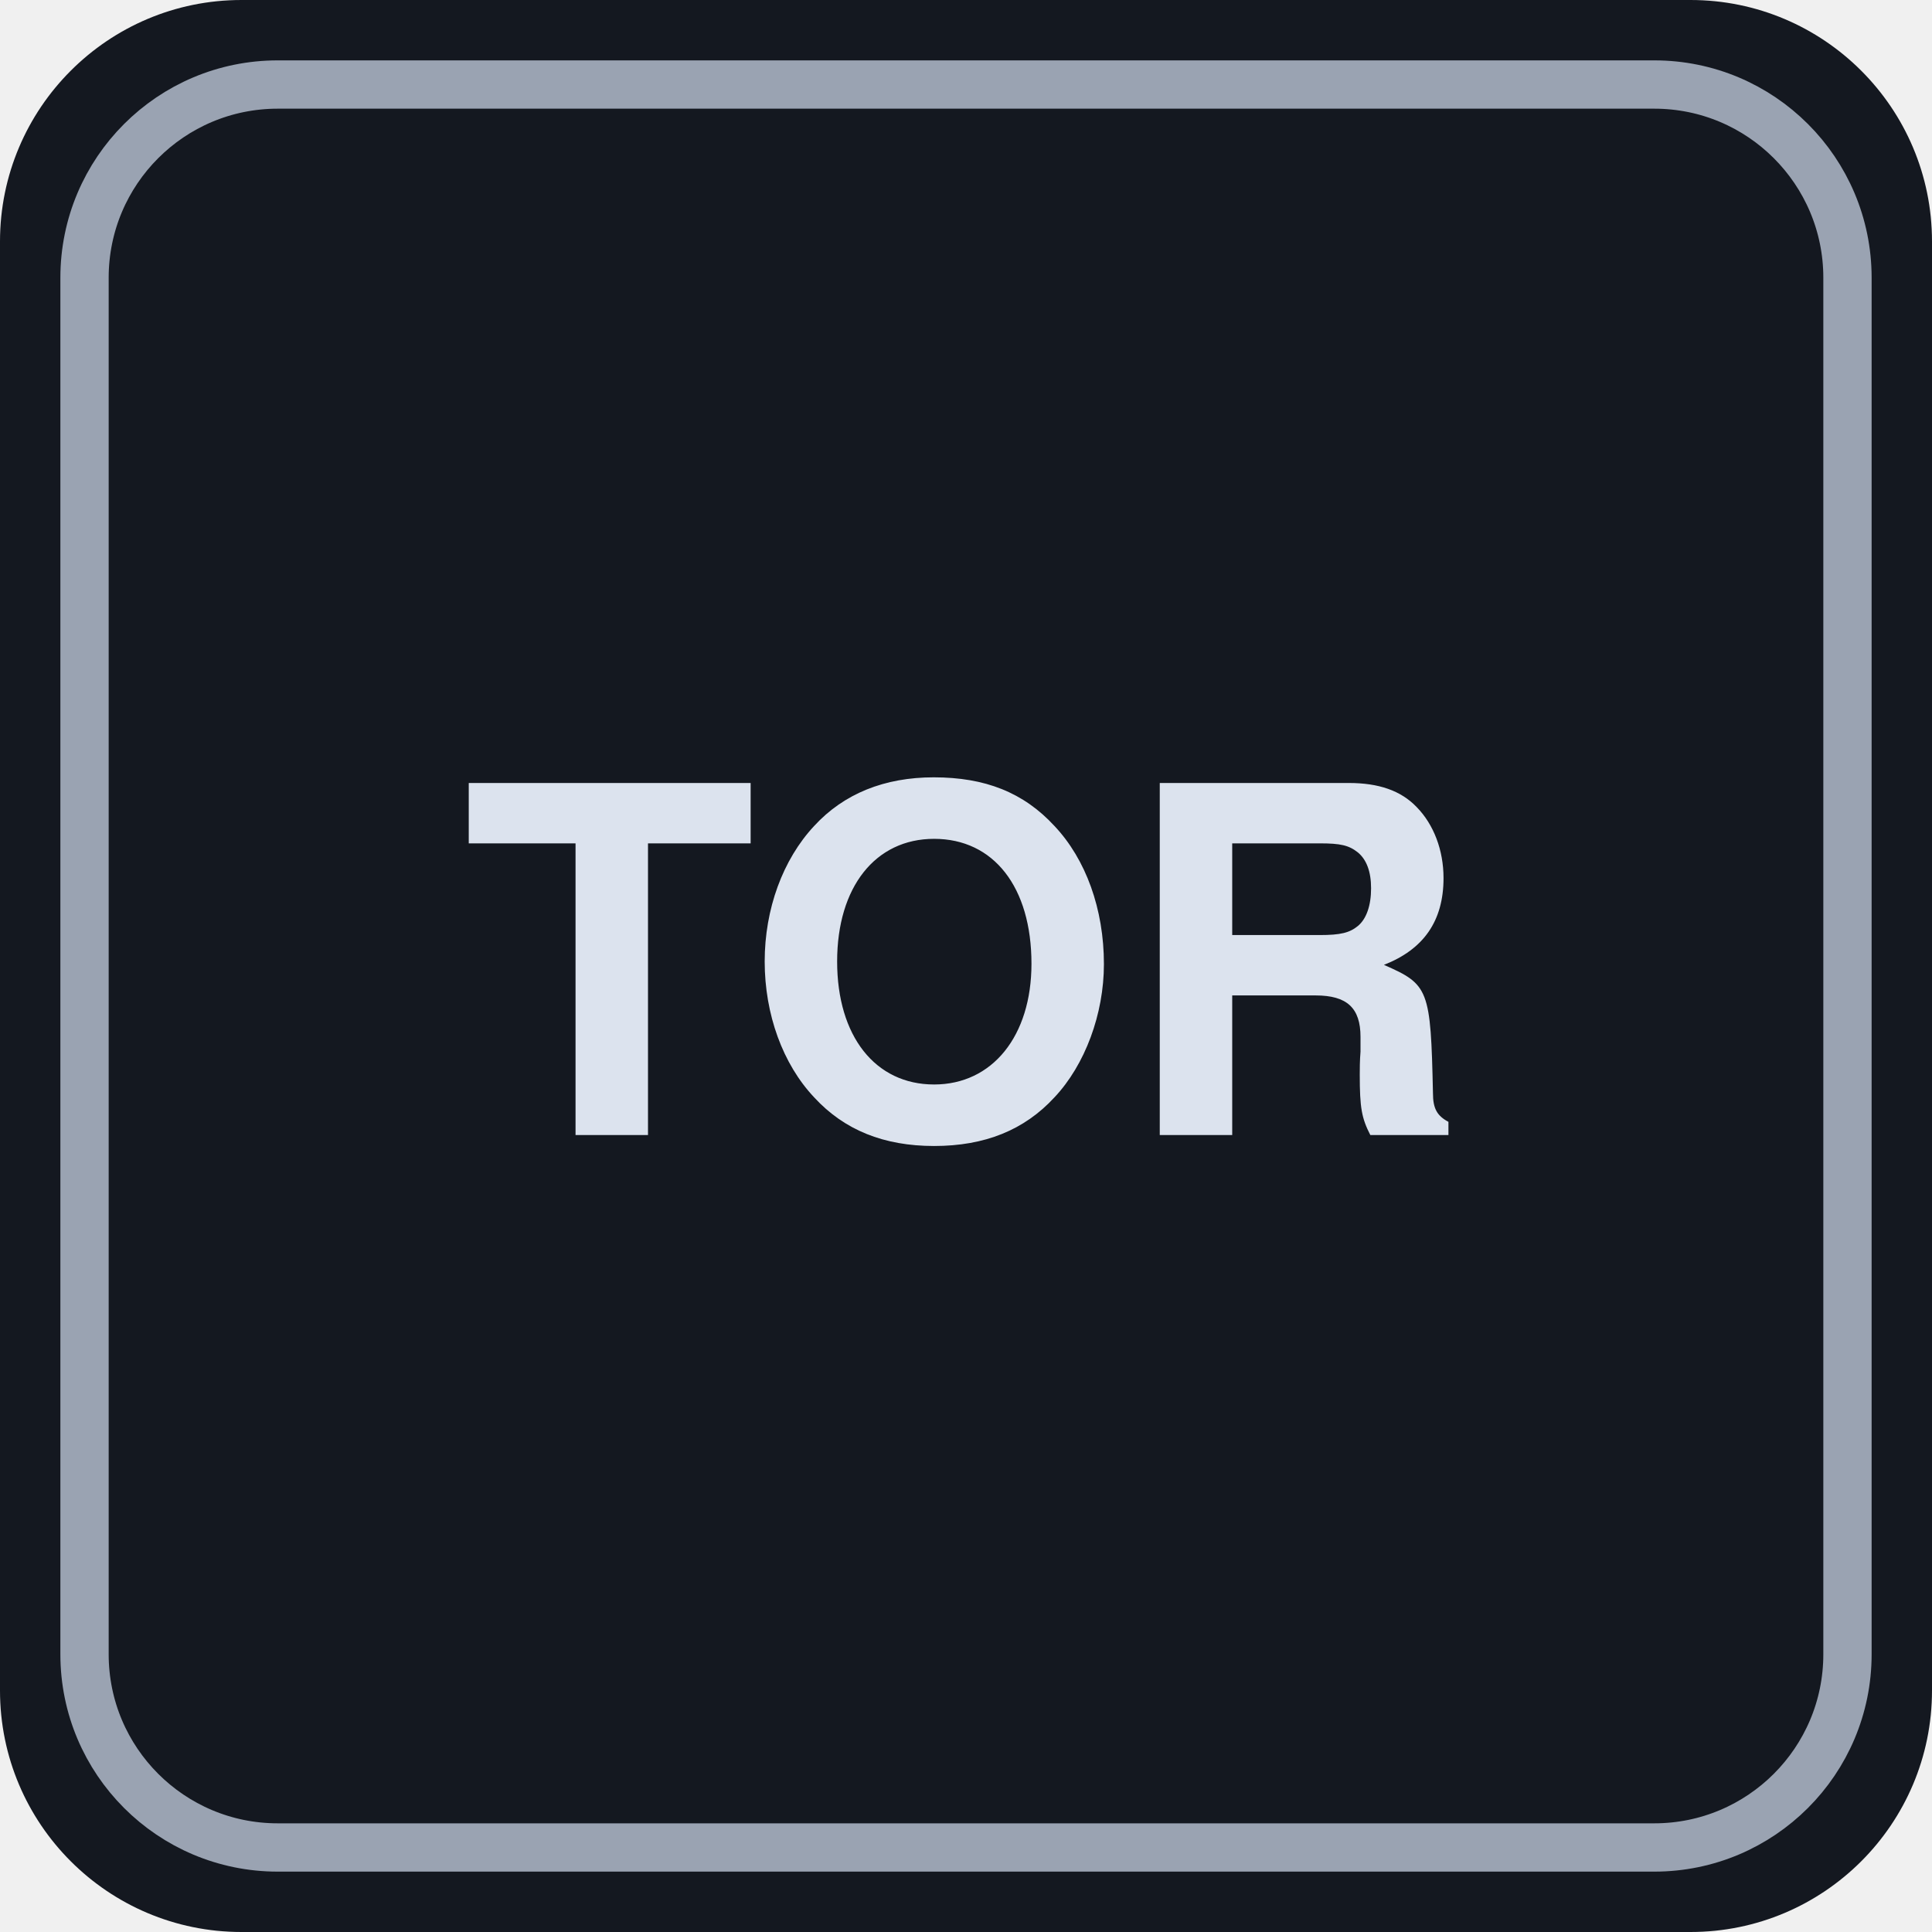
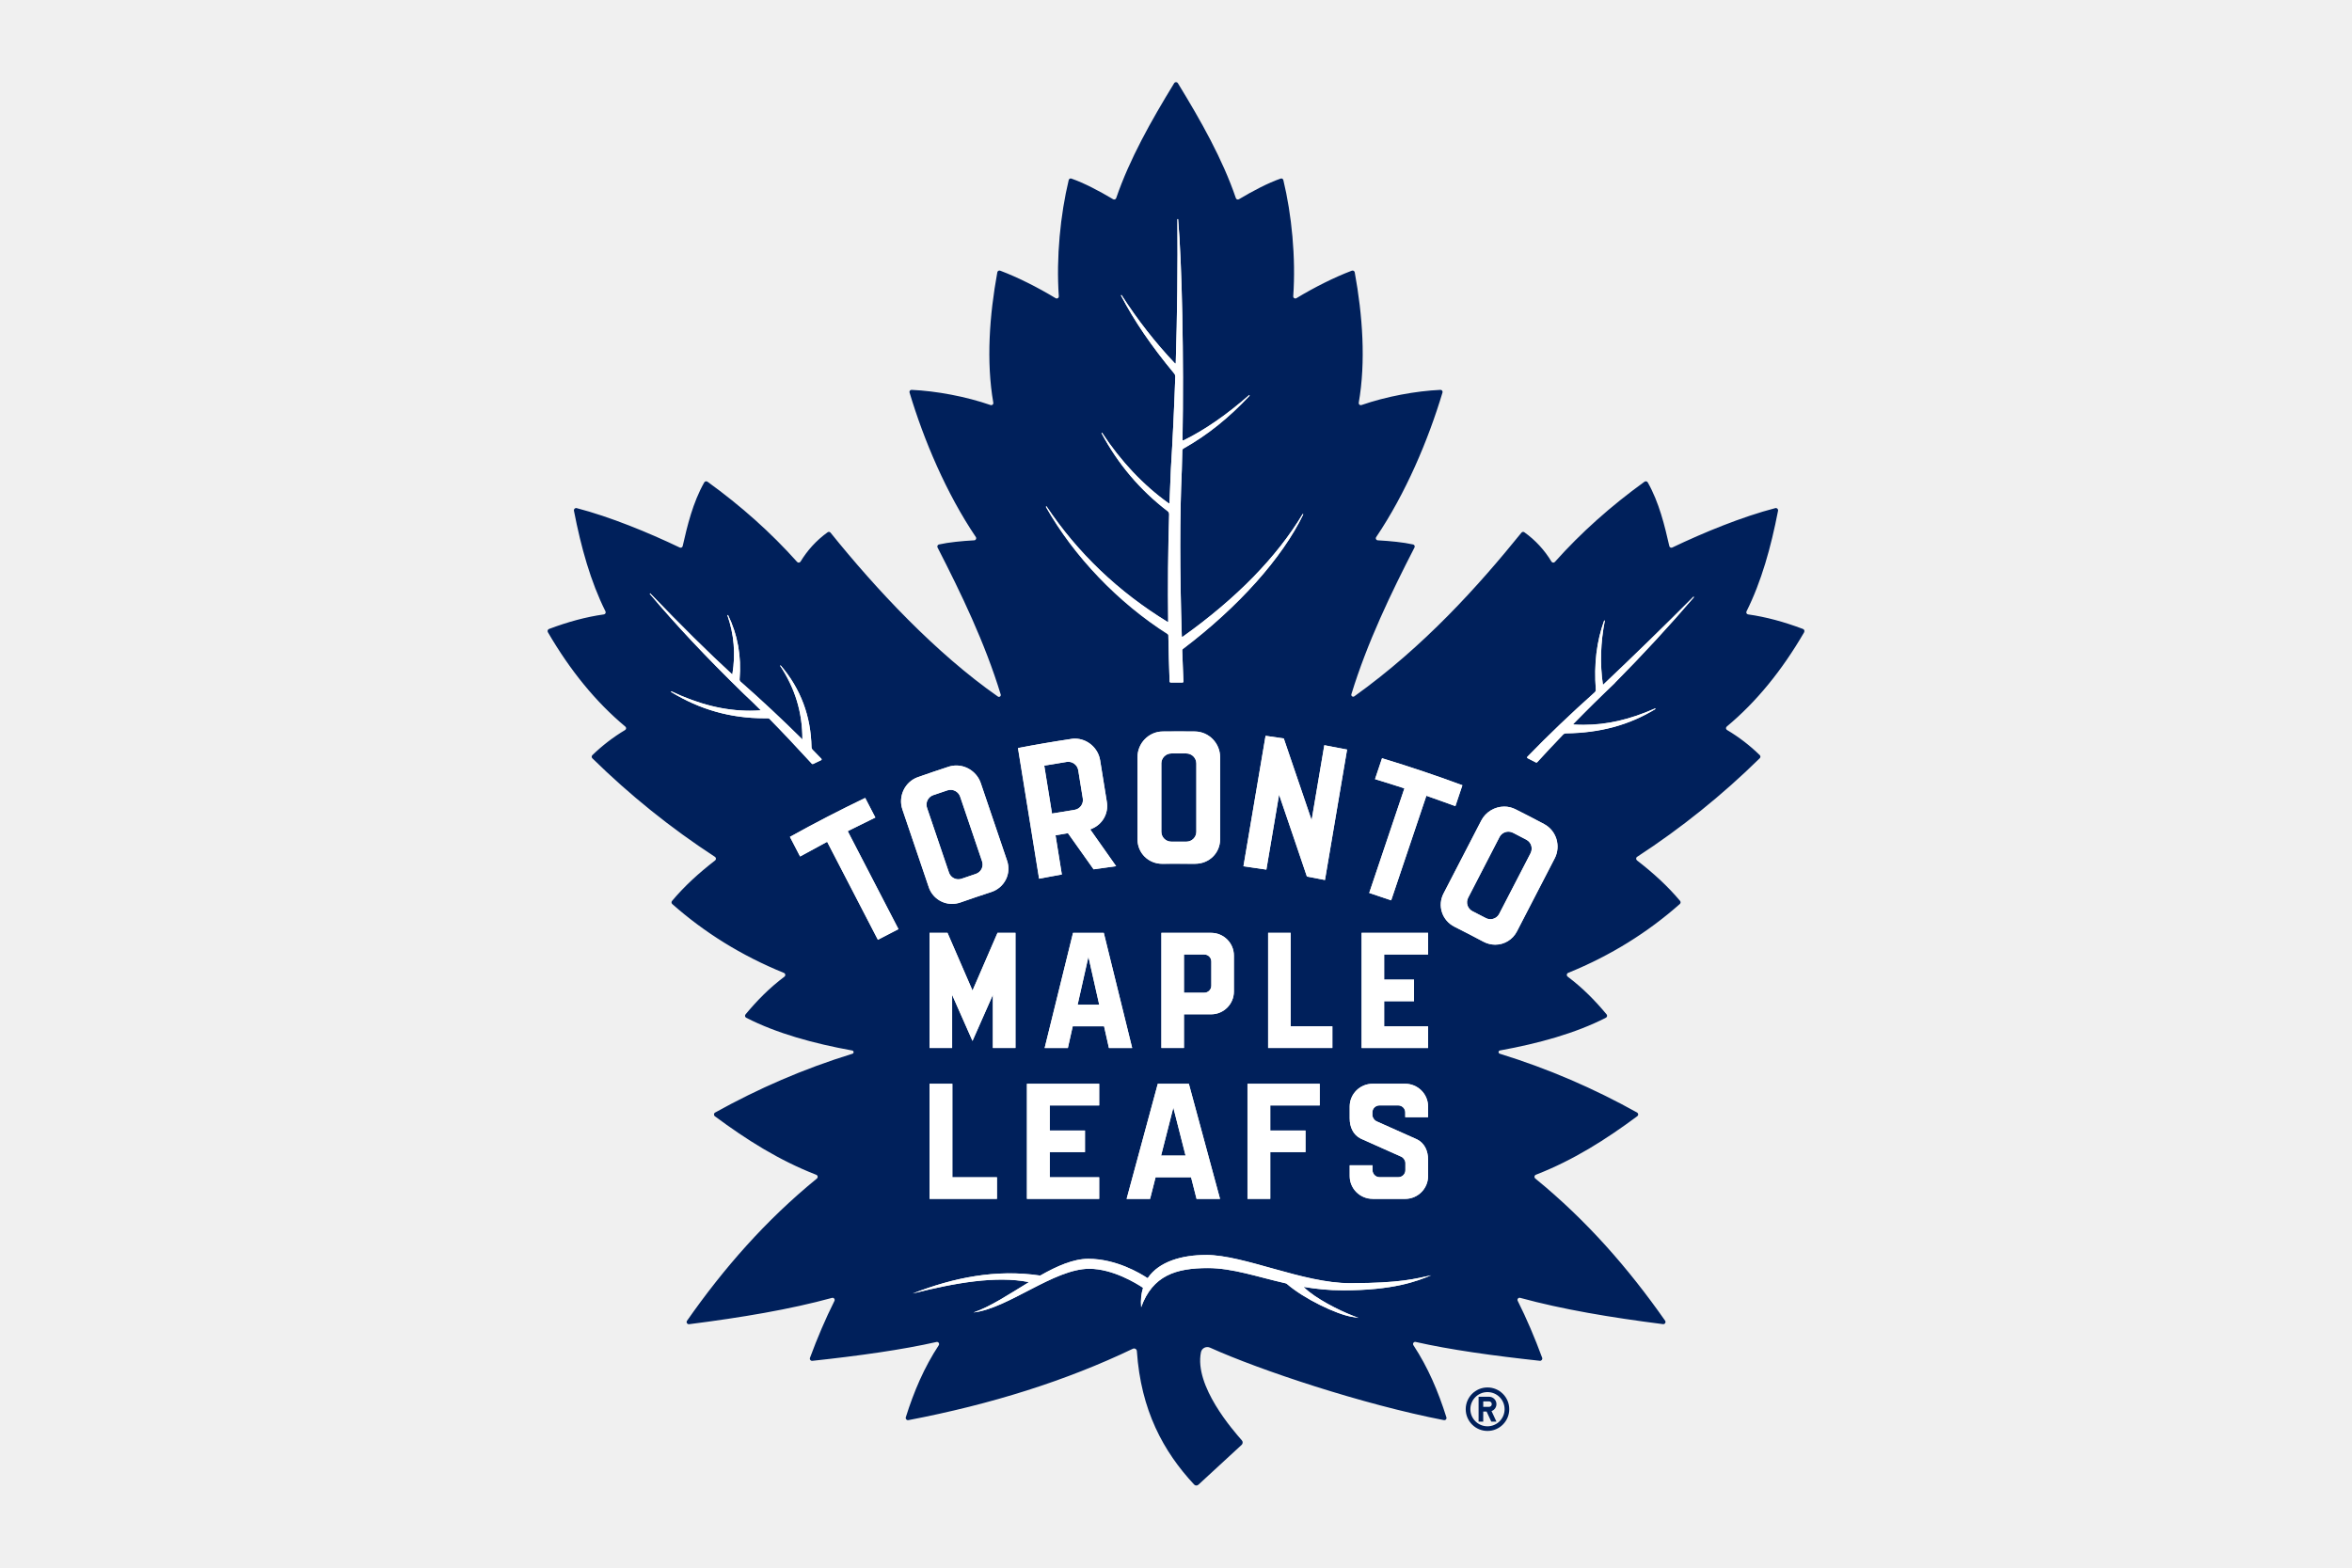
- <svg xmlns="http://www.w3.org/2000/svg" viewBox="0 0 80 80" width="80" height="80" role="img" aria-label="TOR">
-   <rect width="80" height="80" rx="10" fill="#141820" />
-   <rect x="3.5" y="3.5" width="73" height="73" rx="8" fill="none" stroke="#9aa3b2" stroke-width="2" />
-   <text x="40" y="47" text-anchor="middle" font-family="ui-sans-serif,system-ui,Helvetica,Arial,sans-serif" font-size="20" font-weight="700" fill="#dce3ee">TOR</text>
+ <svg xmlns="http://www.w3.org/2000/svg" viewBox="0 0 960 640">
+   <path fill="#00205b" d="M491.56 389.67h-8.312v15.596h8.312a2.866 2.866 0 0 0 2.859-2.858v-9.88a2.866 2.866 0 0 0-2.859-2.857M430.105 332.007c2.818-.49 5.657-.96 8.476-1.388a3.92 3.92 0 0 0 2.655-1.633 4 4 0 0 0 .715-3.021l-1.859-11.512c-.347-2.184-2.451-3.756-4.677-3.41q-4.259.675-8.517 1.41l-.694.122 3.166 19.555.715-.123zM478.101 343.6h6.127c2.246 0 4.064-1.815 4.064-4.04v-27.862c0-2.246-1.838-4.103-4.085-4.103h-6.127c-2.246 0-4.084 1.857-4.084 4.103v27.862c0 2.225 1.817 4.04 4.084 4.04zM478.917 452.19l-5.003 19.576h9.987zM439.847 410.164h8.803l-4.412-19.575zM622.986 342.785c-1.818-.94-3.615-1.878-5.433-2.817a4.16 4.16 0 0 0-1.859-.45 4.1 4.1 0 0 0-3.655 2.226l-12.786 24.759a4.1 4.1 0 0 0-.265 3.103c.327 1.04 1.062 1.877 2.022 2.388 1.817.918 3.615 1.857 5.432 2.796.593.306 1.246.47 1.9.47 1.511 0 2.9-.837 3.594-2.184l12.806-24.76c1.042-2 .266-4.47-1.736-5.511z" />
+   <path fill="#00205b" d="M736.377 258.096a.925.925 0 0 0-.469-1.327c-7.72-2.898-15.012-4.898-22.385-5.94-.592-.081-.939-.714-.653-1.245 6.045-12.104 9.946-26.025 12.867-41.09.122-.652-.47-1.223-1.103-1.06-13.582 3.53-29.124 9.9-42.073 16.085a.852.852 0 0 1-1.205-.572c-1.899-8.37-4.166-17.82-8.802-26.005-.266-.47-.899-.592-1.328-.285-13.684 9.899-25.917 20.779-36.578 32.74a.875.875 0 0 1-1.41-.143 40 40 0 0 0-11.049-11.961.867.867 0 0 0-1.184.163c-17.565 21.718-39.683 46.396-68.236 66.828-.592.429-1.409-.163-1.184-.857 6.474-21.187 16.237-41.375 25.754-59.908.265-.511 0-1.123-.572-1.246-4.003-.898-9.334-1.408-14.399-1.694a.84.84 0 0 1-.653-1.327c12.029-17.82 21.22-39.517 27.061-59.01.164-.551-.265-1.123-.837-1.082-10.049.449-22.201 2.715-32.249 6.205a.842.842 0 0 1-1.103-.94c2.941-16.838 1.573-35.74-1.634-53.253a.887.887 0 0 0-1.164-.674c-7.087 2.674-15.236 6.757-22.629 11.227a.86.86 0 0 1-1.307-.796c1.102-15.84-.634-33.353-4.044-47.437a.84.84 0 0 0-1.083-.592c-5.167 1.796-11.233 4.98-17.033 8.43-.49.285-1.103.06-1.266-.47-5.453-15.962-14.215-31.475-23.651-46.886a.9.9 0 0 0-1.532 0c-9.435 15.411-18.177 30.945-23.65 46.886a.865.865 0 0 1-1.266.47c-5.801-3.45-11.867-6.634-17.034-8.43a.84.84 0 0 0-1.082.592c-3.391 14.104-5.147 31.597-4.044 47.437a.855.855 0 0 1-1.307.796c-7.394-4.47-15.522-8.553-22.63-11.227a.876.876 0 0 0-1.164.674c-3.206 17.513-4.575 36.394-1.634 53.254a.84.84 0 0 1-1.102.939c-10.049-3.49-22.201-5.756-32.249-6.205-.572-.02-1.021.53-.838 1.082 5.841 19.493 15.032 41.19 27.062 59.01.367.552 0 1.307-.654 1.327-5.065.286-10.396.796-14.399 1.694a.862.862 0 0 0-.571 1.246c9.517 18.574 19.3 38.782 25.774 60.01.204.674-.572 1.245-1.144.837-25.284-17.676-49.547-43.6-68.317-66.91a.867.867 0 0 0-1.184-.163c-4.718 3.388-8.292 7.45-11.049 11.96-.307.512-1.021.593-1.41.144-10.661-11.941-22.874-22.841-36.578-32.74-.429-.307-1.062-.184-1.328.285-4.636 8.186-6.903 17.636-8.802 26.005a.847.847 0 0 1-1.205.572c-12.928-6.185-28.491-12.554-42.073-16.085-.633-.163-1.225.408-1.103 1.06 2.921 15.065 6.822 28.986 12.867 41.09a.863.863 0 0 1-.653 1.246c-7.373 1.04-14.665 3.04-22.385 5.939a.925.925 0 0 0-.469 1.327c9.088 15.615 19.565 28.495 31.615 38.538a.85.85 0 0 1-.122 1.408 73 73 0 0 0-13.337 10.247.887.887 0 0 0 0 1.286 323 323 0 0 0 50.038 40.23.898.898 0 0 1 .061 1.47c-6.678 5.165-12.54 10.513-17.585 16.535a.92.92 0 0 0 .103 1.265c13.112 11.594 28.123 21.004 45.565 28.107.653.265.755 1.123.204 1.55-6.209 4.655-11.233 9.82-15.869 15.392-.368.449-.225 1.123.286 1.368 12.458 6.388 27.572 10.532 43.257 13.369.715.123.776 1.123.082 1.327-20.036 6.185-38.417 14.207-56.043 24.004-.572.306-.613 1.123-.102 1.51 12.908 9.574 26.081 17.943 41.399 23.903a.9.9 0 0 1 .245 1.53c-20.934 17.065-38.049 36.68-52.999 58.052-.45.633.081 1.51.857 1.408 21.343-2.714 41.195-6.041 58.31-10.736.735-.204 1.327.55 1 1.225-3.655 7.307-6.964 15.084-9.987 23.249a.924.924 0 0 0 .96 1.224c19.239-2.082 36.722-4.531 50.671-7.695.776-.184 1.369.674.919 1.347-5.902 8.98-10.089 18.718-13.438 29.393-.205.653.367 1.286 1.041 1.164 33.72-6.43 64.416-16.085 91.641-29.148a1.142 1.142 0 0 1 1.634.959c1.634 24.168 10.804 40.987 23.364 54.479.47.51 1.246.53 1.757.06l17.625-16.246a1.32 1.32 0 0 0 .102-1.858c-3.492-3.98-19.524-22.167-16.686-36.006.348-1.654 2.165-2.531 3.697-1.837 20.322 9.185 62.415 23.208 95.48 29.597a.888.888 0 0 0 1.001-1.143c-3.37-10.696-7.536-20.433-13.459-29.434-.449-.674.143-1.531.919-1.347 13.949 3.163 31.432 5.613 50.671 7.695.674.082 1.185-.592.96-1.225-3.023-8.165-6.311-15.941-9.987-23.25-.347-.672.265-1.407 1.001-1.224 17.115 4.695 36.966 8.022 58.309 10.737.776.102 1.307-.776.858-1.408-14.95-21.351-32.065-40.987-53-58.052a.894.894 0 0 1 .246-1.53c15.317-5.961 28.49-14.33 41.398-23.903a.898.898 0 0 0-.102-1.51c-17.605-9.798-36.007-17.8-56.042-24.004-.695-.225-.633-1.205.081-1.327 15.686-2.837 30.799-6.981 43.258-13.37a.89.89 0 0 0 .265-1.367c-4.636-5.573-9.681-10.737-15.869-15.391a.892.892 0 0 1 .204-1.551c17.442-7.104 32.453-16.513 45.565-28.107a.92.92 0 0 0 .102-1.266c-5.044-6.021-10.906-11.37-17.584-16.533-.49-.388-.47-1.143.061-1.47a322 322 0 0 0 50.038-40.232.89.89 0 0 0 0-1.286 71.2 71.2 0 0 0-13.337-10.246.852.852 0 0 1-.122-1.41c12.07-10.041 22.547-22.921 31.615-38.536zm-163.838 63.542a599 599 0 0 0-11.314-3.552l2.859-8.532a567 567 0 0 1 32.8 11.023l-2.859 8.532a559 559 0 0 0-11.172-4.001l-.674-.224-14.358 42.68a750 750 0 0 0-8.965-3.02l14.357-42.681zm-16.788 59.194h27.143v8.839h-17.932v10.246h12.193v8.839h-12.193v10.246h17.932v8.839h-27.143zm-4.861 94.915h9.314v2c0 1.572 1.286 2.858 2.879 2.858h7.639c1.593 0 2.9-1.286 2.9-2.857v-2.92c0-1.061-.756-2.102-1.552-2.53-.225-.123-16.686-7.451-16.686-7.451-3.146-1.592-4.494-4.776-4.494-8.267v-4.837c0-5.123 4.208-9.287 9.375-9.287H573.5c5.188 0 9.375 4.164 9.375 9.287v4.368h-9.313v-1.96c0-1.571-1.287-2.857-2.88-2.857h-7.639c-1.593 0-2.9 1.286-2.9 2.857v1.04c0 1.063.756 2.104 1.552 2.533.225.122 16.686 7.45 16.686 7.45 3.146 1.592 4.494 4.776 4.494 8.267v6.736c0 5.123-4.208 9.287-9.375 9.287h-13.234c-5.188 0-9.375-4.164-9.375-9.287zm-15.542-140.902 5.188-30.618a566 566 0 0 1 9.292 1.776l-9.027 53.254c-2.45-.49-4.902-.96-7.373-1.43a4190 4190 0 0 0-10.457-30.78l-.898-2.633-5.188 30.597a511 511 0 0 0-9.354-1.367l9.027-53.255c2.472.347 4.963.694 7.434 1.082a5297 5297 0 0 1 10.457 30.7zm-2.492 126.675v8.838h-14.378v19.085h-9.313v-46.987h29.492v8.838h-20.179v10.247h14.378zm-15.256-33.7v-46.988h9.211v38.15h17.013v8.838zm-90.477-221.1c12.724 19.085 29.369 34.985 49.487 47.253a.22.22 0 0 0 .163-.02s.041-.041.041-.082a1047 1047 0 0 1 .388-43.885c0-.49-.204-.96-.613-1.266-11.212-8.553-20.28-19.27-27-31.863l.245-.143c7.557 11.594 16.972 21.555 27.184 28.8.123.083.327 0 .327-.162.184-5.327.368-9.736.572-13.921a1508 1508 0 0 0 1.797-37.64 1.96 1.96 0 0 0-.429-1.244c-9.272-11.166-16.4-21.596-21.771-31.924l.245-.143c6.494 10.104 13.826 19.513 21.833 27.944a.3.3 0 0 0 .122.06c.082 0 .184-.06.184-.163.613-19.738.837-39.517.674-58.806h.286c1.613 18.167 2.389 56.929 1.797 90.118 0 .06.021.143.082.184.081.082.204.102.286.04 8.68-4.265 17.462-10.328 26.857-18.533l.204.204c-8.517 9.124-17.381 16.207-27.061 21.636a.9.9 0 0 0-.45.735 711 711 0 0 1-.204 8.104c-.858 18.738-.858 40.925 0 67.828 0 .184.225.266.347.184 21.997-15.697 38.478-32.577 48.997-50.152l.245.143c-8.558 17.779-26.469 37.803-49.14 54.969a.73.73 0 0 0-.285.592c.143 4.184.306 8.45.49 12.676a.5.5 0 0 1-.123.326.42.42 0 0 1-.306.123h-4.779a.48.48 0 0 1-.429-.43 984 984 0 0 1-.51-18.88.56.56 0 0 0-.246-.45c-20.178-12.797-38.315-31.74-49.752-51.967l.245-.143zm15.726 254.8v8.838h-14.378v10.247h20.179v8.838h-29.492v-46.987h29.492v8.838h-20.179v10.247h14.378zm-5.003-42.518-1.981 8.839h-9.477l11.58-46.988h12.561l11.58 46.988h-9.477l-1.981-8.84zm34.72 23.454h12.683l12.724 46.987h-9.579l-2.246-8.838h-14.481l-2.246 8.838h-9.579zm-8.292-99.835v-33.516c0-5.715 4.595-10.43 10.252-10.491 2.206-.021 4.412-.041 6.597-.041s4.412 0 6.618.04c5.657.062 10.252 4.777 10.252 10.492v33.516c0 5.614-4.452 10.023-10.232 10.002-7.25-.081-12.295 0-13.377 0-5.678 0-10.11-4.388-10.11-10.022zm30.063 71.462h-11.09v13.737h-9.211v-46.988h20.301c5.127 0 9.293 4.144 9.293 9.267v14.697c0 5.123-4.166 9.287-9.293 9.287m-57.124-112.408a10 10 0 0 1 1.511-.122c5.045 0 9.476 3.796 10.293 8.818l2.758 17.105c.735 4.552-1.736 8.98-5.985 10.798l-.816.347.51.714c3.35 4.756 6.699 9.512 10.069 14.288-3.043.409-6.127.837-9.191 1.286-3.41-4.817-6.821-9.614-10.211-14.39l-.266-.367-.429.08c-1.307.226-2.614.43-3.942.675l-.694.122 2.573 16.003a369 369 0 0 0-9.292 1.715l-8.619-53.336a519 519 0 0 1 21.71-3.715zm-30.289 178.93v8.838h-27.51v-46.987h9.313v38.149h18.218zm-1.674-52.785v-21.677l-8.313 18.799-8.312-18.8v21.678h-9.211v-46.988h7.332l10.212 23.556 10.211-23.556h7.333v46.988zm-91.192-134.35a.8.8 0 0 0-.572-.225h-1.409c-13.847 0-26.346-3.531-38.212-10.777l.143-.245c11.233 5.348 21.73 7.94 32.105 7.94 1.491 0 2.982-.061 4.453-.163a265 265 0 0 0-7.189-6.961c-15.114-14.737-27.593-28.025-38.172-40.62l.204-.183c12.581 13.125 23.487 23.943 33.393 33.026l.143-.04c1.348-8.35.674-16.228-2.043-24.045l.266-.103c3.921 8.063 5.514 16.88 4.718 26.23-.041.367.122.734.388.979a575 575 0 0 1 25.203 23.556c.02 0 .04 0 .04-.021 0-10.961-2.961-20.78-9.088-30.005l.225-.163c8.128 9.49 12.356 20.738 12.58 33.414 0 .367.143.714.409.979 1.225 1.266 2.451 2.51 3.615 3.715a.38.38 0 0 1 .102.327.35.35 0 0 1-.204.265l-3.268 1.552s-.123.04-.184.04a.49.49 0 0 1-.327-.142c-6.617-7.206-12.274-13.207-17.298-18.31zm44.258 90.179-20.709-39.987-.633.327a719 719 0 0 0-10.417 5.654l-4.146-8.001c10.028-5.593 20.363-10.921 30.718-15.901l4.146 8a644 644 0 0 0-10.641 5.247l-.633.327L366.71 379.3c-2.798 1.429-5.637 2.878-8.394 4.348m16.359-66.4a637 637 0 0 1 12.52-4.245 10.2 10.2 0 0 1 3.145-.49c4.432 0 8.517 2.939 9.947 7.144l10.763 31.74a9.83 9.83 0 0 1-.511 7.675c-1.225 2.429-3.329 4.246-5.984 5.103a650 650 0 0 0-12.54 4.246 10.6 10.6 0 0 1-3.451.592 10.02 10.02 0 0 1-9.477-6.797l-10.763-31.741c-1.838-5.41 1.001-11.35 6.351-13.226M547.99 526.778c-5.596 0-10.804-.551-15.685-1.368-.082 0-.143.082-.082.143 4.779 4.654 14.317 9.389 19.689 11.492l2.552 1-2.695-.45c-6.291-1.06-19.444-7.286-26.612-13.512a.55.55 0 0 0-.307-.143c-11.723-2.674-21.771-6.246-31.82-6.246-13.05 0-22.568 3-27.265 15.983-.245-2.92.02-5.491.735-7.757.02-.102 0-.183-.082-.245-2.553-1.694-12.233-7.695-21.833-7.695-14.398 0-32.984 16.187-47.239 17.84 6.903-2.347 14.643-7.532 22.445-12.267.062-.041.061-.143-.02-.164-13.153-2.572-29.717.266-47.26 4.695 16.808-6.532 33.984-10.002 51.896-7.348.082 0 .184 0 .265-.041 6.74-3.817 13.419-6.777 19.525-6.777 11.376 0 21.139 5.899 24.1 7.838.082.062.164.02.225-.061 4.534-6.654 13.868-9.348 23.712-9.348 15.563 0 39.581 11.532 58.697 11.532 20.975 0 26.939-1.898 33.209-3.225-5.902 2.429-15.297 6.144-36.191 6.144zm86.576-176.317-15.4 29.78a9.92 9.92 0 0 1-8.863 5.409c-1.655 0-3.329-.428-4.82-1.224a540 540 0 0 0-11.764-6.083c-2.472-1.245-4.31-3.347-5.147-5.94a9.9 9.9 0 0 1 .653-7.654l15.4-29.781c1.777-3.45 5.453-5.695 9.374-5.695 1.593 0 3.125.368 4.555 1.082a532 532 0 0 1 11.743 6.062c5.004 2.654 6.924 8.94 4.289 14.023zm7.679-54.704c1.368.082 2.757.122 4.126.122 9.558 0 18.83-2.122 29.226-6.715l.122.245c-10.661 6.51-22.609 9.777-36.537 9.94-.429 0-.858.184-1.165.49a570 570 0 0 0-10.559 11.268.52.52 0 0 1-.388.163c-.081 0-.163 0-.224-.061l-3.329-1.715c-.102-.061-.184-.143-.205-.265 0-.123 0-.225.103-.306 8.434-8.716 17.707-17.575 27.51-26.332.286-.265.449-.653.429-1.061-.796-10.492.327-19.738 3.41-28.25l.266.082c-1.736 8.777-2.022 17.758-.796 26.004 0 .06.06.102.122.102.02 0 .062 0 .082-.041 12.949-12.267 24.978-23.983 36.783-35.863l.204.184c-9.967 11.634-20.832 23.412-32.31 35.006a684 684 0 0 0-16.972 16.738c-.041.04-.041.102-.02.122 0 0 .04.082.102.082z" />
+   <path fill="#00205b" d="M391.157 358.95c.449 0 .899-.081 1.328-.224 1.919-.674 3.86-1.327 5.78-1.96a4.12 4.12 0 0 0 2.369-2.041c.49-.98.551-2.061.204-3.102l-8.946-26.393a4.11 4.11 0 0 0-3.901-2.796c-.428 0-.878.06-1.286.204-1.94.653-3.881 1.306-5.801 1.959a4.1 4.1 0 0 0-2.532 5.205l8.945 26.393a4.04 4.04 0 0 0 3.84 2.755" />
+   <path fill="#fff" d="M476.63 258.85a.56.56 0 0 1 .245.45 984 984 0 0 0 .511 18.88c0 .226.184.41.429.41h4.779v.02a.42.42 0 0 0 .306-.122.46.46 0 0 0 .123-.327 1361 1361 0 0 1-.49-12.676c0-.224.102-.45.286-.592 22.67-17.166 40.581-37.19 49.139-54.97l-.245-.141c-10.518 17.574-27 34.455-48.997 50.15-.122.083-.347 0-.347-.182-.837-26.903-.837-49.091 0-67.83.082-2.53.143-5.163.205-8.102 0-.306.183-.592.449-.735 9.68-5.43 18.544-12.513 27.06-21.637l-.203-.204c-9.375 8.206-18.157 14.268-26.857 18.534-.102.04-.225.02-.286-.041a.3.3 0 0 1-.082-.183c.572-33.21-.204-71.952-1.797-90.14h-.286c.163 19.31-.061 39.09-.674 58.828 0 .102-.102.163-.184.163 0 0-.081 0-.122-.061-7.986-8.43-15.338-17.84-21.833-27.944l-.245.143c5.37 10.329 12.499 20.779 21.77 31.924.287.347.45.796.43 1.245-.45 12.799-1.041 25.454-1.797 37.64a975 975 0 0 0-.572 13.92c0 .184-.204.245-.327.164-10.211-7.246-19.606-17.207-27.183-28.801l-.246.143c6.72 12.594 15.788 23.31 27 31.862.388.307.613.776.613 1.266a983 983 0 0 0-.388 43.885c0 .04 0 .082-.041.082-.041.04-.102.04-.163.02-20.097-12.267-36.742-28.147-49.487-47.253l-.245.143c11.438 20.228 29.574 39.17 49.752 51.968zM331.684 311.922s.122 0 .184-.041l3.267-1.551c.102-.061.184-.143.205-.265s0-.245-.103-.327c-1.164-1.204-2.369-2.47-3.614-3.715a1.37 1.37 0 0 1-.409-.98c-.225-12.675-4.452-23.922-12.581-33.414l-.225.164c6.128 9.226 9.109 19.044 9.089 30.005 0 .02-.02.04-.041.02a574 574 0 0 0-25.203-23.555 1.13 1.13 0 0 1-.388-.98c.797-9.348-.796-18.166-4.718-26.23l-.265.103c2.737 7.838 3.411 15.697 2.042 24.045l-.143.04c-9.885-9.103-20.811-19.9-33.392-33.025l-.204.184c10.579 12.594 23.058 25.882 38.171 40.619a265 265 0 0 1 7.189 6.96 64 64 0 0 1-4.452.164c-10.375 0-20.893-2.593-32.106-7.94l-.143.245c11.866 7.246 24.365 10.777 38.213 10.777h1.409c.225 0 .408.082.572.224 5.024 5.103 10.681 11.084 17.299 18.31a.4.4 0 0 0 .326.143zM659.115 278.814c11.478-11.594 22.343-23.371 32.31-35.006l-.204-.184a1742 1742 0 0 1-36.783 35.864.16.16 0 0 1-.082.04c-.041 0-.102-.02-.122-.102-1.226-8.246-.96-17.227.796-26.004l-.265-.082c-3.084 8.512-4.208 17.758-3.41 28.25.02.388-.124.796-.43 1.06-9.824 8.758-19.076 17.617-27.51 26.333a.36.36 0 0 0-.103.306c0 .122.082.204.205.265l3.329 1.715s.163.06.224.06a.56.56 0 0 0 .388-.162c3.105-3.41 6.577-7.104 10.559-11.268a1.64 1.64 0 0 1 1.164-.49c13.929-.163 25.877-3.408 36.538-9.94l-.122-.245c-10.375 4.572-19.668 6.716-29.226 6.716-1.369 0-2.758-.041-4.126-.123-.061 0-.102-.061-.102-.082 0-.02-.021-.081.02-.122a595 595 0 0 1 16.972-16.738zM492.254 512.325c-9.844 0-19.177 2.694-23.711 9.349-.062.08-.143.102-.225.06-2.962-1.938-12.724-7.837-24.1-7.837-6.127 0-12.785 2.96-19.525 6.777a.4.4 0 0 1-.265.04c-17.912-2.633-35.088.837-51.897 7.349 17.565-4.45 34.108-7.267 47.26-4.695.082 0 .103.122.021.163-7.802 4.736-15.543 9.92-22.446 12.268 14.236-1.654 32.821-17.84 47.24-17.84 9.599 0 19.28 5.98 21.833 7.695.082.06.102.143.082.245-.695 2.266-.981 4.838-.736 7.756 4.698-12.981 14.215-15.982 27.266-15.982 10.028 0 20.076 3.572 31.82 6.246.102.02.204.082.306.143 7.169 6.226 20.342 12.472 26.612 13.513l2.696.449-2.553-1.001c-5.371-2.102-14.91-6.838-19.688-11.491-.062-.062 0-.143.081-.143 4.882.816 10.069 1.367 15.686 1.367 20.873 0 30.268-3.715 36.19-6.144-6.27 1.327-12.254 3.225-33.208 3.225-19.117 0-43.115-11.532-58.698-11.532zM346.654 339.008a644 644 0 0 1 10.641-5.246l-4.146-8.001c-10.355 4.98-20.689 10.308-30.717 15.9l4.146 8.002a719 719 0 0 1 10.416-5.654l.633-.327 20.71 39.987a647 647 0 0 1 8.394-4.348l-20.71-39.986zM388.584 369.014c1.164 0 2.328-.205 3.451-.592a475 475 0 0 1 12.54-4.246c2.635-.857 4.759-2.674 5.985-5.103 1.205-2.388 1.368-5.103.51-7.675l-10.763-31.74c-1.43-4.205-5.514-7.144-9.946-7.144-1.062 0-2.124.163-3.146.49a565 565 0 0 0-12.519 4.245c-5.331 1.878-8.19 7.818-6.352 13.227l10.763 31.74a10 10 0 0 0 9.477 6.798m-7.659-44.396c1.94-.674 3.86-1.327 5.8-1.96a4.13 4.13 0 0 1 5.188 2.593l8.945 26.392a4 4 0 0 1-.204 3.103 4.04 4.04 0 0 1-2.369 2.04c-1.94.654-3.86 1.307-5.78 1.96a4.042 4.042 0 0 1-5.167-2.531l-8.946-26.392a4.1 4.1 0 0 1 2.533-5.205M487.782 352.643c5.8 0 10.232-4.388 10.232-10.002v-33.516c0-5.715-4.596-10.41-10.253-10.491-2.206-.021-4.411-.041-6.617-.041s-4.412 0-6.597.04c-5.657.062-10.253 4.777-10.253 10.492v33.516c0 5.614 4.453 10.023 10.11 10.023 1.083 0 6.127-.082 13.378 0zm-13.766-40.946c0-2.245 1.838-4.103 4.085-4.103h6.127c2.246 0 4.085 1.858 4.085 4.103v27.862c0 2.225-1.818 4.042-4.065 4.042h-6.127c-2.267 0-4.085-1.817-4.085-4.042v-27.862zM471.667 480.605h14.48l2.247 8.838h9.579l-12.724-46.988h-12.683l-12.724 46.988h9.578zm7.25-28.413 4.984 19.574h-9.987l4.983-19.574zM503.63 404.796v-14.697c0-5.123-4.167-9.267-9.293-9.267h-20.301v46.988h9.211v-13.737h11.09c5.126 0 9.293-4.164 9.293-9.287m-9.211-2.39a2.867 2.867 0 0 1-2.859 2.859h-8.313V389.67h8.313a2.867 2.867 0 0 1 2.859 2.858zM379.394 442.455v46.968h27.531v-8.818h-18.218v-38.15zM414.461 380.832h-7.332l-10.192 23.555-10.211-23.555h-7.332v46.988h9.231v-21.677l8.312 18.819 8.313-18.82v21.678h9.211zM433.414 357.012l-2.574-16.003.695-.123c1.307-.224 2.614-.45 3.941-.673l.429-.082.266.367c3.41 4.777 6.801 9.574 10.211 14.39 3.064-.448 6.148-.897 9.191-1.285a4072 4072 0 0 0-10.069-14.288l-.51-.715.817-.347c4.248-1.817 6.719-6.246 5.984-10.798l-2.757-17.105c-.817-5.021-5.229-8.818-10.294-8.818-.511 0-1.021.04-1.511.123a519 519 0 0 0-21.711 3.715l8.619 53.336a738 738 0 0 1 9.293-1.715zm-6.495-44.56c2.839-.49 5.657-.96 8.516-1.408 2.227-.347 4.33 1.225 4.677 3.409l1.859 11.512a3.97 3.97 0 0 1-.715 3.02 4.12 4.12 0 0 1-2.655 1.634c-2.839.449-5.657.898-8.476 1.388l-.715.123-3.165-19.555.694-.122zM452.632 427.82h9.477l-11.58-46.988h-12.561l-11.58 46.988h9.477l1.981-8.838h12.785l1.981 8.838zm-12.785-17.656 4.412-19.575 4.411 19.575zM538.657 451.273v-8.818h-29.471v46.968h9.292v-19.065h14.378v-8.838h-14.378v-10.247zM516.558 300.39l-9.027 53.254c3.105.429 6.229.898 9.354 1.368l5.188-30.598.898 2.634a5389 5389 0 0 1 10.457 30.78c2.451.45 4.922.939 7.373 1.429l9.027-53.254a546 546 0 0 0-9.292-1.776l-5.188 30.618-.898-2.674a5452 5452 0 0 0-10.457-30.7 906 906 0 0 0-7.435-1.081M560.285 489.423h13.235c5.187 0 9.374-4.164 9.374-9.287V473.4c0-3.49-1.348-6.674-4.493-8.267 0 0-16.462-7.327-16.686-7.45-.776-.43-1.553-1.47-1.553-2.531v-1.041c0-1.572 1.287-2.858 2.901-2.858h7.638c1.593 0 2.88 1.286 2.88 2.858v1.96h9.313v-4.37c0-5.122-4.207-9.286-9.374-9.286h-13.235c-5.188 0-9.374 4.164-9.374 9.287v4.838c0 3.49 1.348 6.675 4.493 8.267 0 0 16.461 7.328 16.686 7.45.776.429 1.552 1.47 1.552 2.53v2.92c0 1.572-1.287 2.858-2.9 2.858h-7.639a2.87 2.87 0 0 1-2.879-2.858v-2h-9.313v4.388c0 5.124 4.207 9.288 9.374 9.288zM582.894 419.002h-17.932v-10.267h12.193v-8.818h-12.193V389.67h17.932v-8.838h-27.143v46.988h27.143zM543.824 419.002h-17.013v-38.17H517.6v46.988h26.224zM567.842 367.545l14.358-42.682.674.225a608 608 0 0 1 11.171 4l2.86-8.531a583 583 0 0 0-32.801-11.023l-2.859 8.532a599 599 0 0 1 11.315 3.552l.674.225-14.358 42.68a508 508 0 0 1 8.966 3.022M448.65 451.273v-8.818h-29.492v46.968h29.492v-8.818h-20.179v-10.247h14.379v-8.838h-14.379v-10.247zM630.257 336.436a534 534 0 0 0-11.744-6.062 10.1 10.1 0 0 0-4.555-1.082c-3.9 0-7.577 2.225-9.374 5.695l-15.399 29.78c-1.246 2.409-1.471 5.124-.654 7.655.837 2.592 2.676 4.695 5.147 5.94a497 497 0 0 1 11.764 6.083 10.3 10.3 0 0 0 4.82 1.224 9.96 9.96 0 0 0 8.864-5.41l15.399-29.78c2.635-5.082.694-11.37-4.289-14.022zm-5.535 11.88-12.806 24.759a4.04 4.04 0 0 1-3.594 2.184 4.15 4.15 0 0 1-1.9-.47 440 440 0 0 0-5.433-2.795 3.98 3.98 0 0 1-2.021-2.39 4 4 0 0 1 .265-3.101l12.785-24.76a4.11 4.11 0 0 1 3.656-2.225c.633 0 1.287.164 1.859.449 1.817.919 3.635 1.858 5.432 2.817a4.085 4.085 0 0 1 1.736 5.51z" />
+   <path fill="#00205b" d="M598.253 575.295c0 4.899 3.982 8.879 8.884 8.879s8.884-3.98 8.884-8.88-3.982-8.878-8.884-8.878-8.884 3.98-8.884 8.879m15.869 0c0 3.858-3.125 6.98-6.985 6.98s-6.985-3.122-6.985-6.98 3.125-6.981 6.985-6.981 6.985 3.123 6.985 6.98" />
+   <path fill="#00205b" d="M603.481 580.378h1.92v-4.123h1.369l1.919 4.123h2.104l-2.001-4.307a3.01 3.01 0 0 0 2.001-2.837 3.01 3.01 0 0 0-3.002-3.021h-4.289v10.165zm1.92-8.267h2.39c.612 0 1.103.49 1.103 1.123s-.511 1.102-1.103 1.102h-2.39z" />
</svg>
